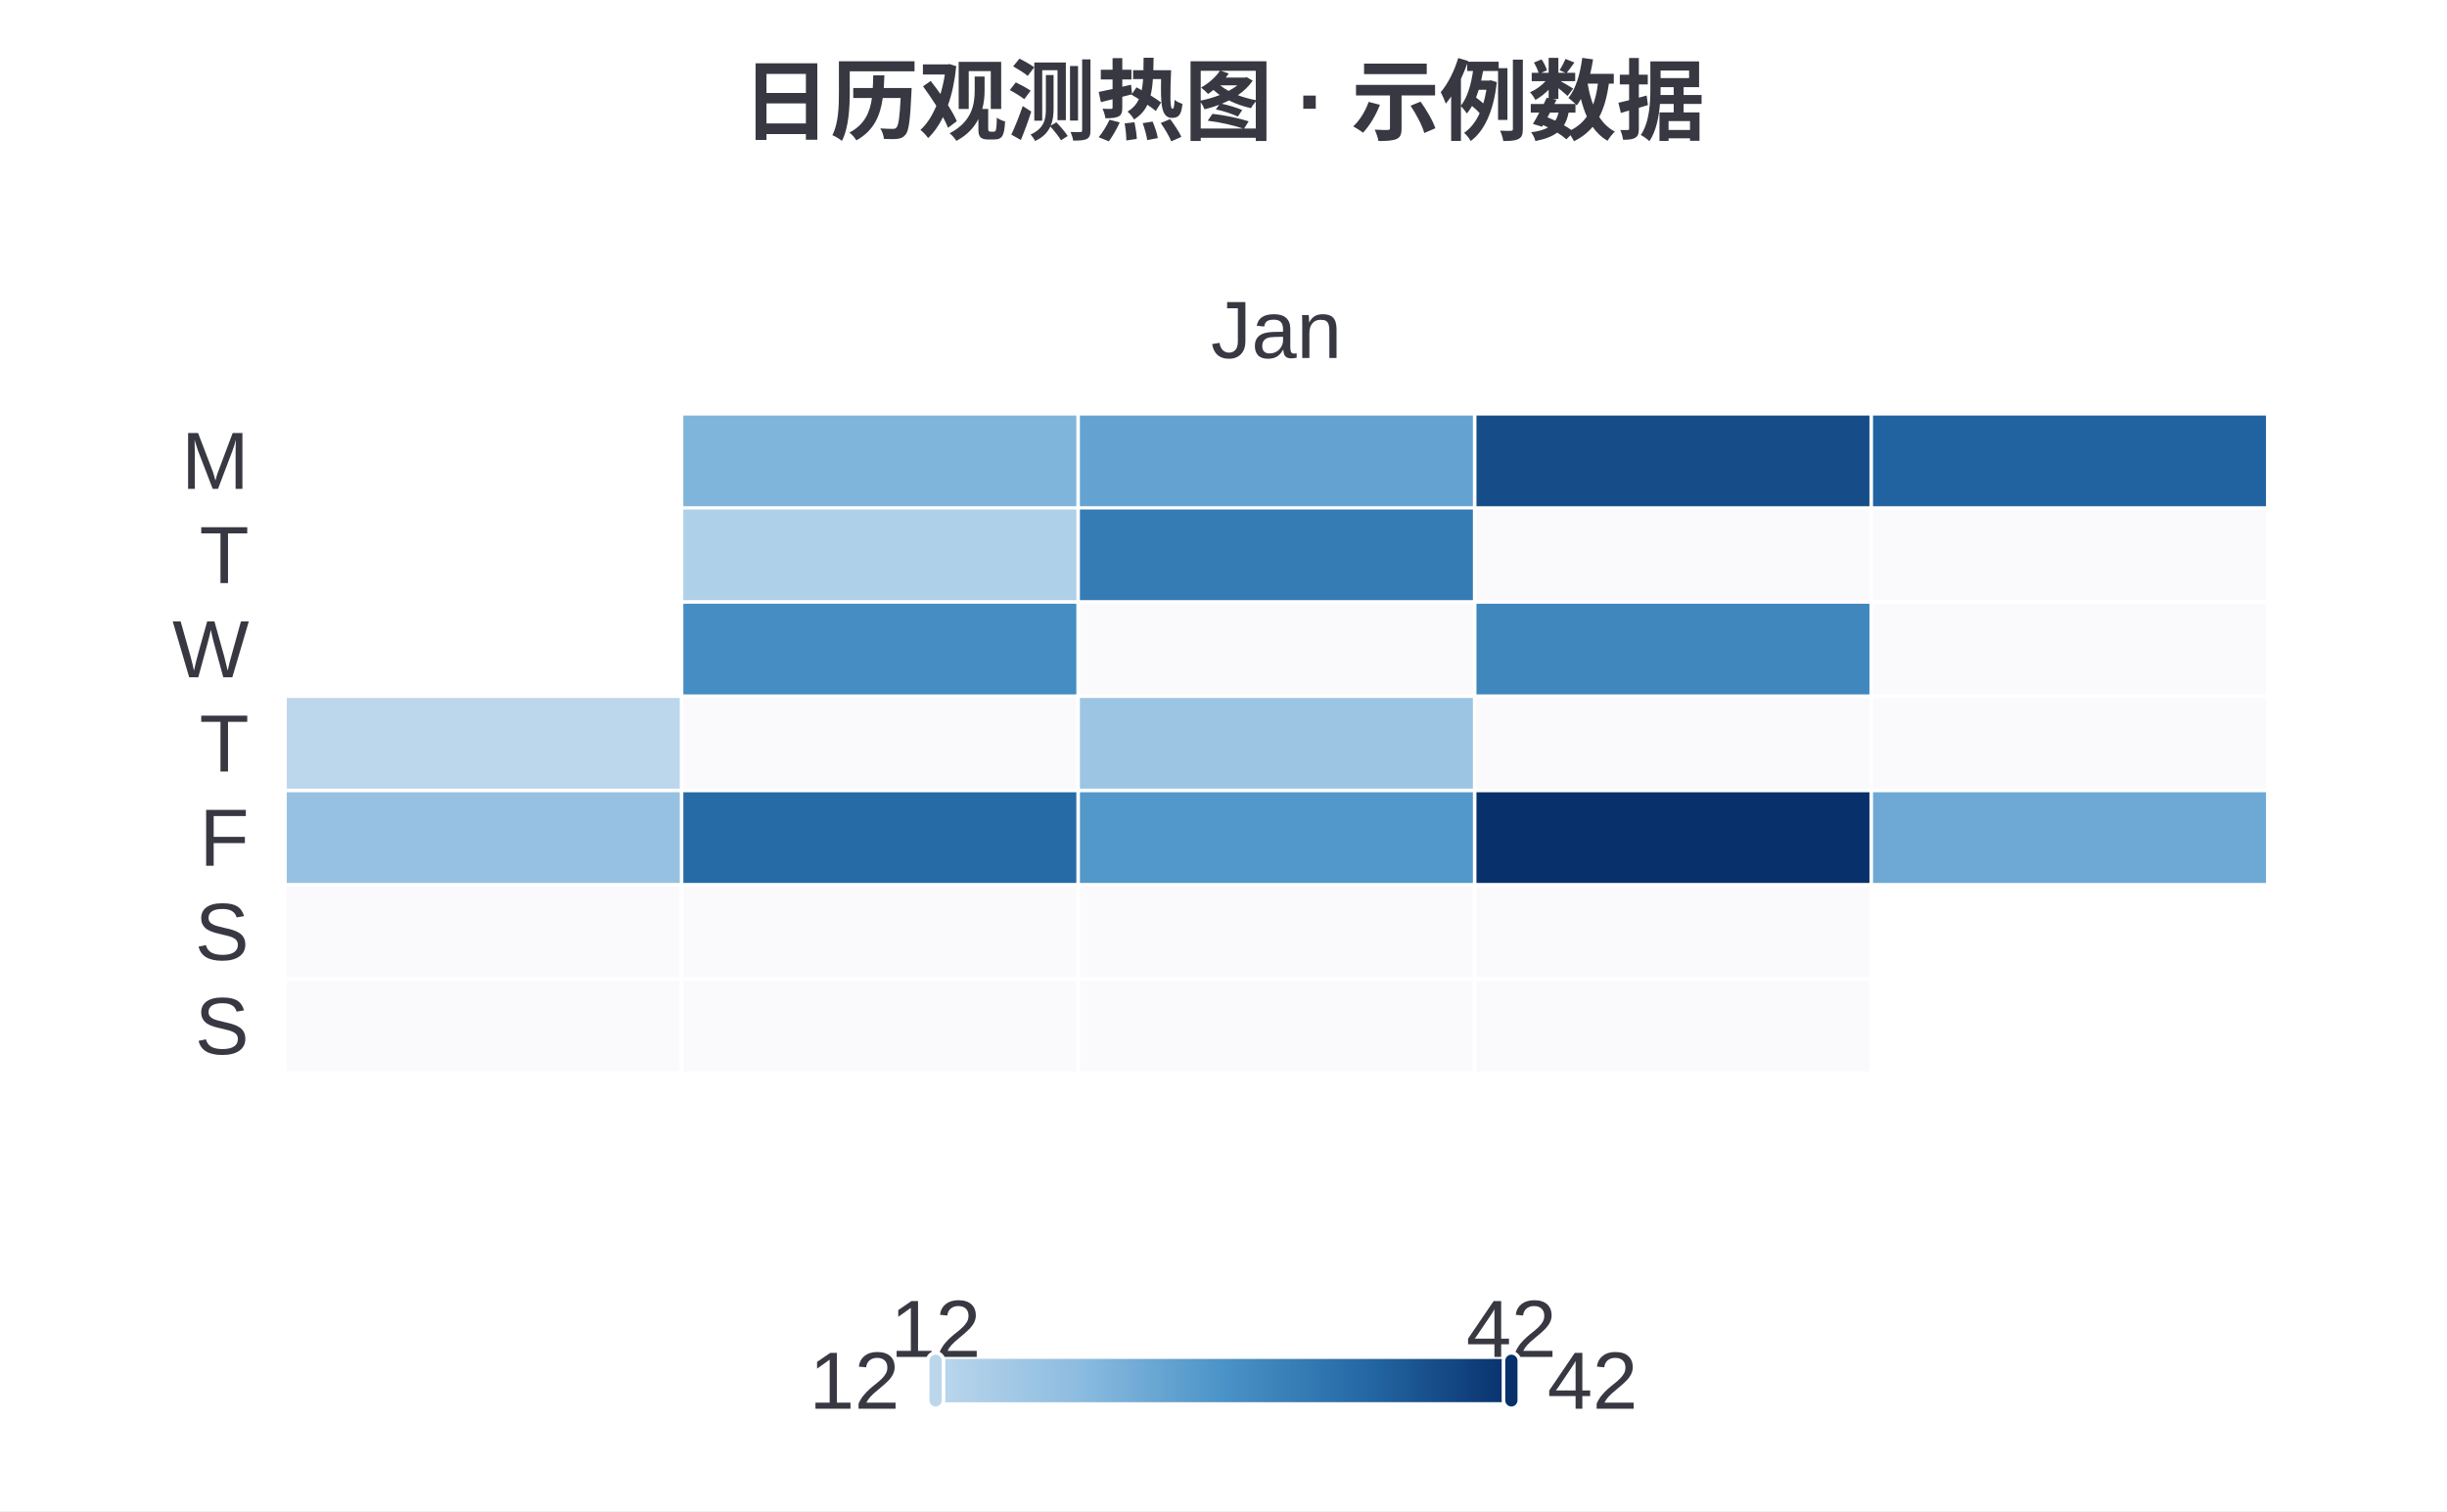
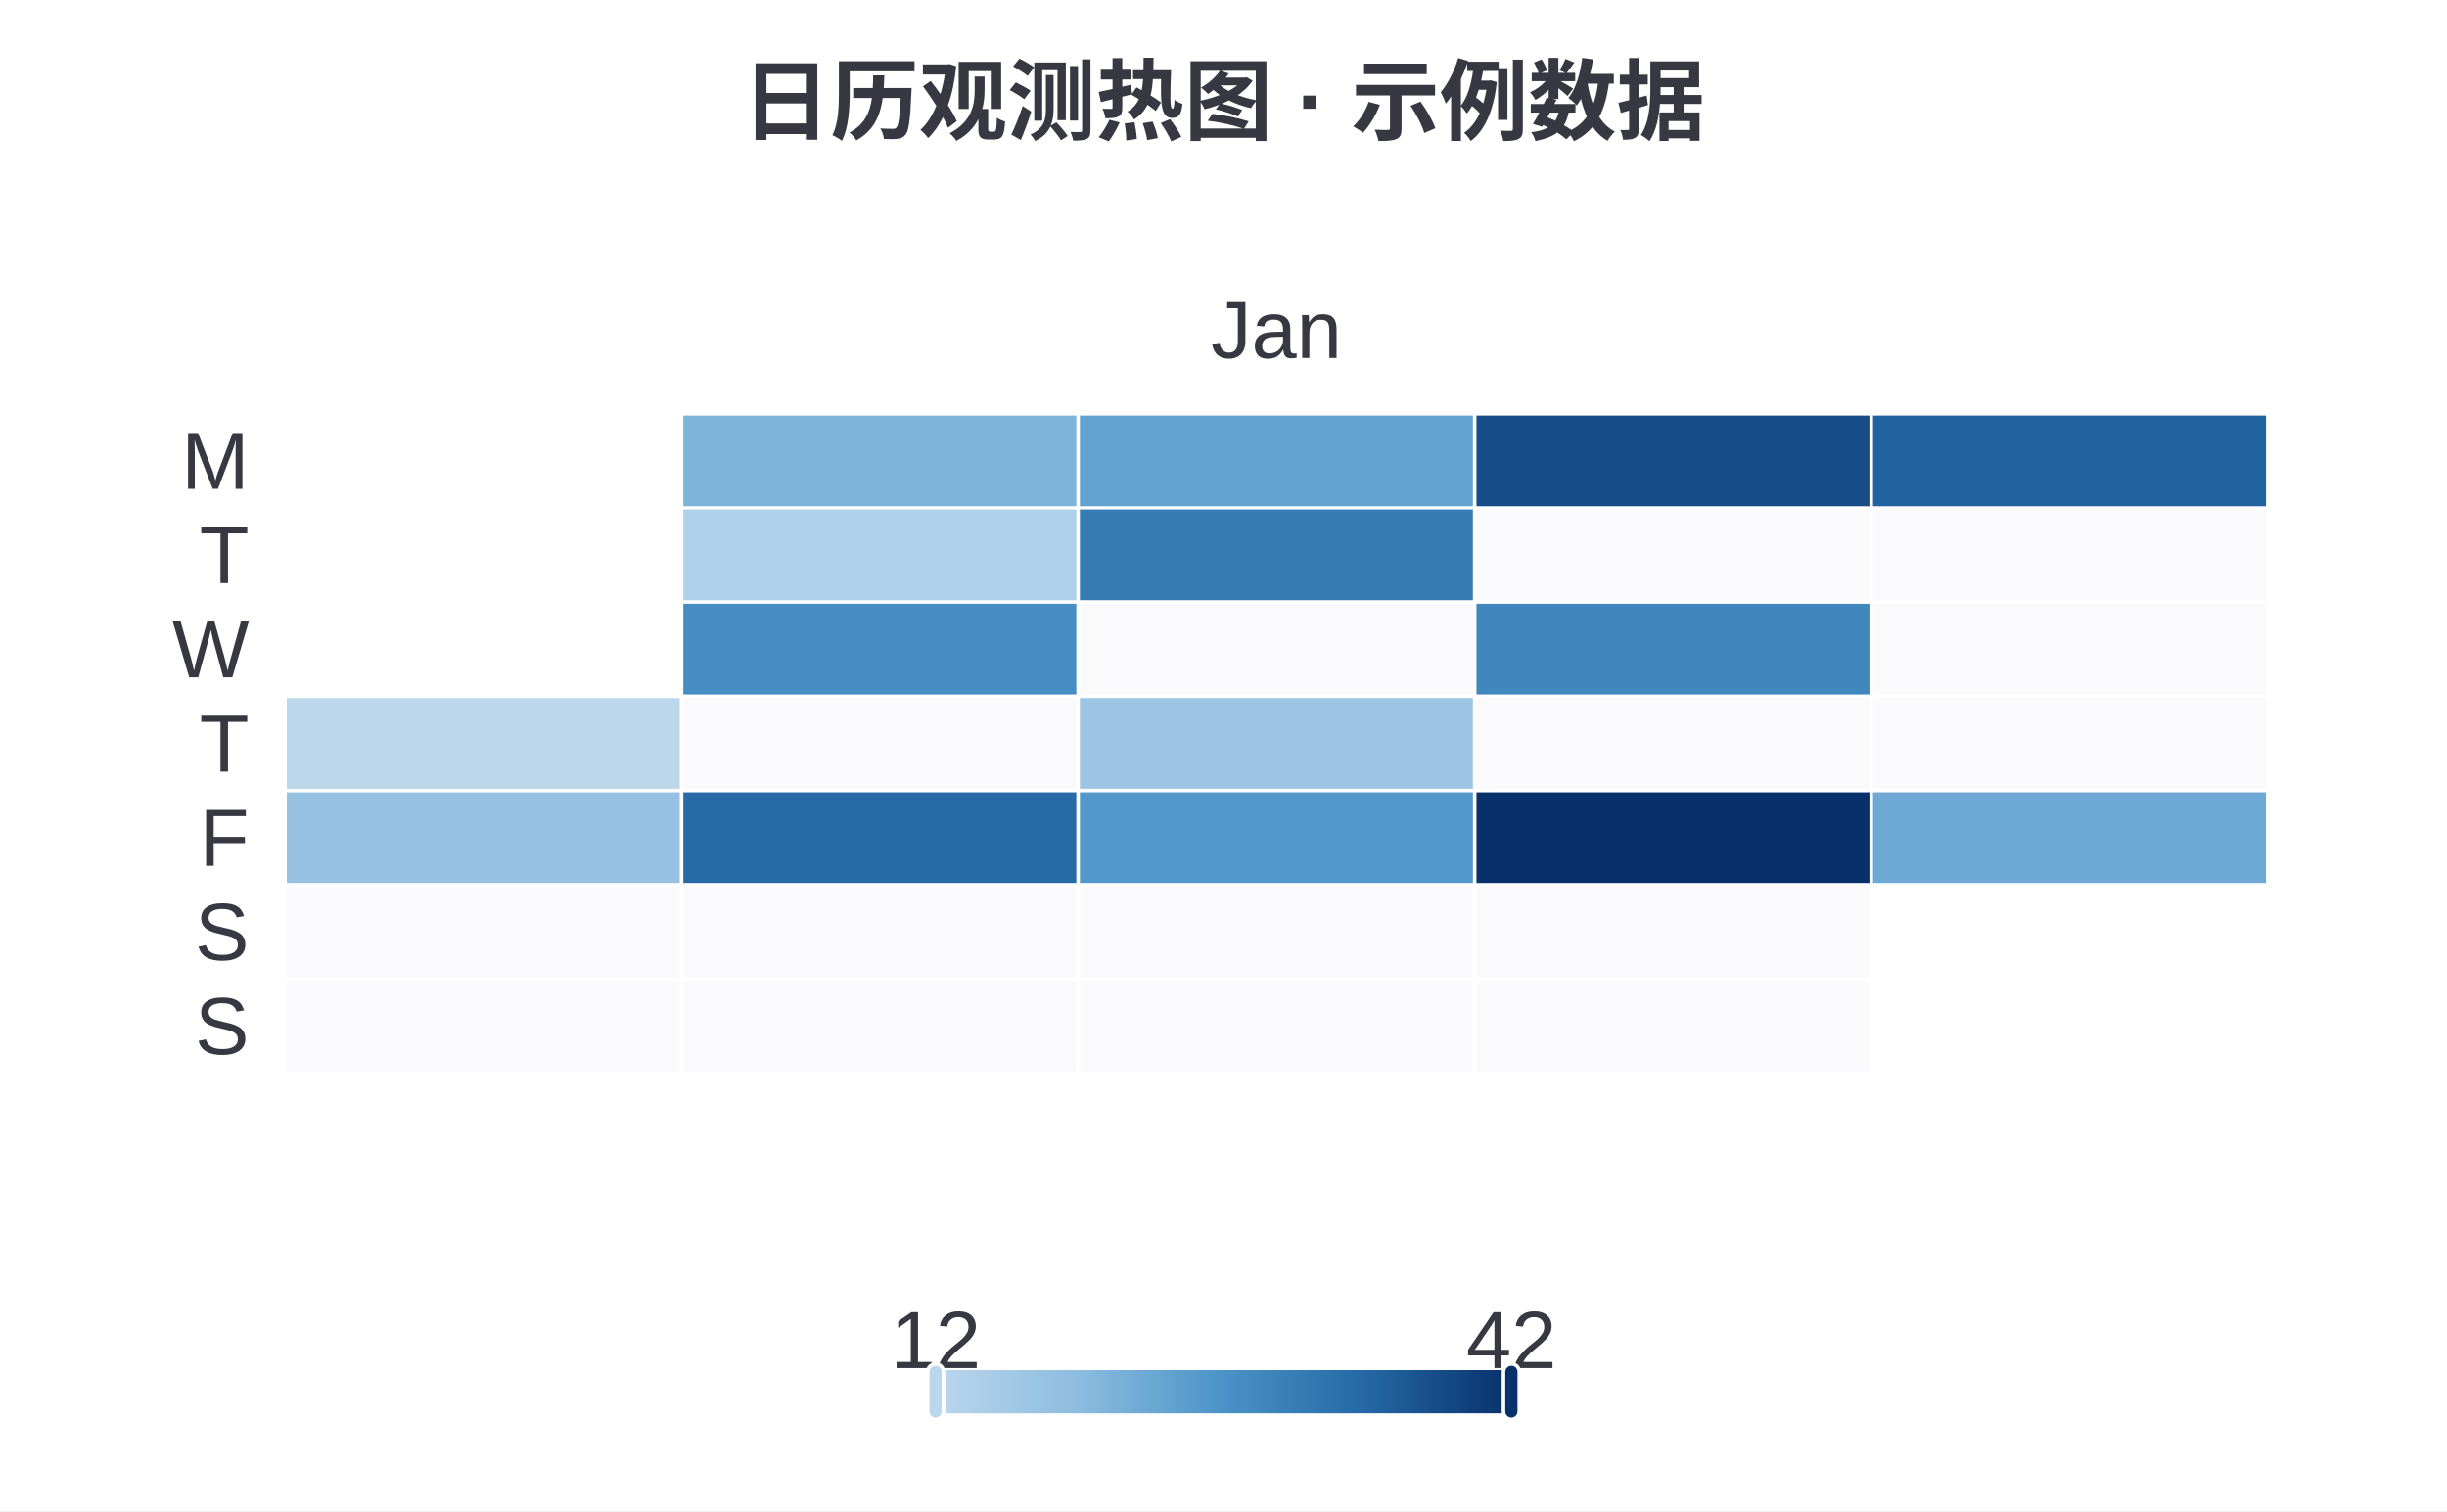
<svg xmlns="http://www.w3.org/2000/svg" width="680" height="420" version="1.1" baseProfile="full" viewBox="0 0 680 420">
  <rect width="680" height="420" x="0" y="0" fill="#fff" />
-   <path d="M79.2 193.5l110.2 0l0 26.2l-110.2 0Z" fill="#fafafd" stroke="#fff" class="zr7-cls-54" />
-   <path d="M79.2 219.7l110.2 0l0 26.2l-110.2 0Z" fill="#fafafd" stroke="#fff" class="zr7-cls-54" />
-   <path d="M79.2 245.9l110.2 0l0 26.2l-110.2 0Z" fill="#fafafd" stroke="#fff" class="zr7-cls-54" />
-   <path d="M79.2 272.1l110.2 0l0 26.2l-110.2 0Z" fill="#fafafd" stroke="#fff" class="zr7-cls-54" />
-   <path d="M189.4 115l110.2 0l0 26.2l-110.2 0Z" fill="#fafafd" stroke="#fff" class="zr7-cls-54" />
-   <path d="M189.4 141.1l110.2 0l0 26.2l-110.2 0Z" fill="#fafafd" stroke="#fff" class="zr7-cls-54" />
-   <path d="M189.4 167.3l110.2 0l0 26.2l-110.2 0Z" fill="#fafafd" stroke="#fff" class="zr7-cls-54" />
-   <path d="M189.4 193.5l110.2 0l0 26.2l-110.2 0Z" fill="#fafafd" stroke="#fff" class="zr7-cls-54" />
-   <path d="M189.4 219.7l110.2 0l0 26.2l-110.2 0Z" fill="#fafafd" stroke="#fff" class="zr7-cls-54" />
-   <path d="M189.4 245.9l110.2 0l0 26.2l-110.2 0Z" fill="#fafafd" stroke="#fff" class="zr7-cls-54" />
-   <path d="M189.4 272.1l110.2 0l0 26.2l-110.2 0Z" fill="#fafafd" stroke="#fff" class="zr7-cls-54" />
-   <path d="M299.6 115l110.2 0l0 26.2l-110.2 0Z" fill="#fafafd" stroke="#fff" class="zr7-cls-54" />
-   <path d="M299.6 141.1l110.2 0l0 26.2l-110.2 0Z" fill="#fafafd" stroke="#fff" class="zr7-cls-54" />
-   <path d="M299.6 167.3l110.2 0l0 26.2l-110.2 0Z" fill="#fafafd" stroke="#fff" class="zr7-cls-54" />
-   <path d="M299.6 193.5l110.2 0l0 26.2l-110.2 0Z" fill="#fafafd" stroke="#fff" class="zr7-cls-54" />
-   <path d="M299.6 219.7l110.2 0l0 26.2l-110.2 0Z" fill="#fafafd" stroke="#fff" class="zr7-cls-54" />
-   <path d="M299.6 245.9l110.2 0l0 26.2l-110.2 0Z" fill="#fafafd" stroke="#fff" class="zr7-cls-54" />
-   <path d="M299.6 272.1l110.2 0l0 26.2l-110.2 0Z" fill="#fafafd" stroke="#fff" class="zr7-cls-54" />
-   <path d="M409.8 115l110.2 0l0 26.2l-110.2 0Z" fill="#fafafd" stroke="#fff" class="zr7-cls-54" />
-   <path d="M409.8 141.1l110.2 0l0 26.2l-110.2 0Z" fill="#fafafd" stroke="#fff" class="zr7-cls-54" />
-   <path d="M409.8 167.3l110.2 0l0 26.2l-110.2 0Z" fill="#fafafd" stroke="#fff" class="zr7-cls-54" />
-   <path d="M409.8 193.5l110.2 0l0 26.2l-110.2 0Z" fill="#fafafd" stroke="#fff" class="zr7-cls-54" />
-   <path d="M409.8 219.7l110.2 0l0 26.2l-110.2 0Z" fill="#fafafd" stroke="#fff" class="zr7-cls-54" />
-   <path d="M409.8 245.9l110.2 0l0 26.2l-110.2 0Z" fill="#fafafd" stroke="#fff" class="zr7-cls-54" />
-   <path d="M409.8 272.1l110.2 0l0 26.2l-110.2 0Z" fill="#fafafd" stroke="#fff" class="zr7-cls-54" />
-   <path d="M520 115l110.2 0l0 26.2l-110.2 0Z" fill="#fafafd" stroke="#fff" class="zr7-cls-54" />
-   <path d="M520 141.1l110.2 0l0 26.2l-110.2 0Z" fill="#fafafd" stroke="#fff" class="zr7-cls-54" />
-   <path d="M520 167.3l110.2 0l0 26.2l-110.2 0Z" fill="#fafafd" stroke="#fff" class="zr7-cls-54" />
-   <path d="M520 193.5l110.2 0l0 26.2l-110.2 0Z" fill="#fafafd" stroke="#fff" class="zr7-cls-54" />
-   <path d="M520 219.7l110.2 0l0 26.2l-110.2 0Z" fill="#fafafd" stroke="#fff" class="zr7-cls-54" />
-   <path d="M79.7 194l109.2 0l0 25.2l-109.2 0Z" fill="rgb(188,215,236)" ecmeta_series_index="0" ecmeta_data_index="0" ecmeta_ssr_type="chart" class="zr7-cls-55" />
-   <path d="M79.7 220.2l109.2 0l0 25.2l-109.2 0Z" fill="rgb(150,193,226)" ecmeta_series_index="0" ecmeta_data_index="1" ecmeta_ssr_type="chart" class="zr7-cls-56" />
-   <path d="M189.9 115.5l109.2 0l0 25.2l-109.2 0Z" fill="rgb(127,180,219)" ecmeta_series_index="0" ecmeta_data_index="2" ecmeta_ssr_type="chart" class="zr7-cls-57" />
-   <path d="M189.9 141.6l109.2 0l0 25.2l-109.2 0Z" fill="rgb(175,208,233)" ecmeta_series_index="0" ecmeta_data_index="3" ecmeta_ssr_type="chart" class="zr7-cls-58" />
-   <path d="M189.9 167.8l109.2 0l0 25.2l-109.2 0Z" fill="rgb(69,141,194)" ecmeta_series_index="0" ecmeta_data_index="4" ecmeta_ssr_type="chart" class="zr7-cls-59" />
-   <path d="M189.9 220.2l109.2 0l0 25.2l-109.2 0Z" fill="rgb(38,106,166)" ecmeta_series_index="0" ecmeta_data_index="5" ecmeta_ssr_type="chart" class="zr7-cls-60" />
-   <path d="M300.1 115.5l109.2 0l0 25.2l-109.2 0Z" fill="rgb(100,163,209)" ecmeta_series_index="0" ecmeta_data_index="6" ecmeta_ssr_type="chart" class="zr7-cls-61" />
-   <path d="M300.1 141.6l109.2 0l0 25.2l-109.2 0Z" fill="rgb(53,124,180)" ecmeta_series_index="0" ecmeta_data_index="7" ecmeta_ssr_type="chart" class="zr7-cls-62" />
-   <path d="M300.1 194l109.2 0l0 25.2l-109.2 0Z" fill="rgb(156,197,228)" ecmeta_series_index="0" ecmeta_data_index="8" ecmeta_ssr_type="chart" class="zr7-cls-63" />
-   <path d="M300.1 220.2l109.2 0l0 25.2l-109.2 0Z" fill="rgb(83,152,202)" ecmeta_series_index="0" ecmeta_data_index="9" ecmeta_ssr_type="chart" class="zr7-cls-64" />
-   <path d="M410.3 115.5l109.2 0l0 25.2l-109.2 0Z" fill="rgb(22,77,137)" ecmeta_series_index="0" ecmeta_data_index="10" ecmeta_ssr_type="chart" class="zr7-cls-65" />
-   <path d="M410.3 167.8l109.2 0l0 25.2l-109.2 0Z" fill="rgb(64,135,190)" ecmeta_series_index="0" ecmeta_data_index="11" ecmeta_ssr_type="chart" class="zr7-cls-66" />
-   <path d="M410.3 220.2l109.2 0l0 25.2l-109.2 0Z" fill="rgb(8,48,107)" ecmeta_series_index="0" ecmeta_data_index="12" ecmeta_ssr_type="chart" class="zr7-cls-67" />
-   <path d="M520.5 115.5l109.2 0l0 25.2l-109.2 0Z" fill="rgb(33,99,160)" ecmeta_series_index="0" ecmeta_data_index="13" ecmeta_ssr_type="chart" class="zr7-cls-68" />
-   <path d="M520.5 220.2l109.2 0l0 25.2l-109.2 0Z" fill="rgb(109,169,212)" ecmeta_series_index="0" ecmeta_data_index="14" ecmeta_ssr_type="chart" class="zr7-cls-69" />
+   <path d="M79.2 193.5l110.2 0l0 26.2l-110.2 0Z" fill="#fafafd" stroke="#fff" class="zr2-cls-25" />
+   <path d="M79.2 219.7l110.2 0l0 26.2l-110.2 0Z" fill="#fafafd" stroke="#fff" class="zr2-cls-25" />
+   <path d="M79.2 245.9l110.2 0l0 26.2l-110.2 0Z" fill="#fafafd" stroke="#fff" class="zr2-cls-25" />
+   <path d="M79.2 272.1l110.2 0l0 26.2l-110.2 0Z" fill="#fafafd" stroke="#fff" class="zr2-cls-25" />
+   <path d="M189.4 115l110.2 0l0 26.2l-110.2 0Z" fill="#fafafd" stroke="#fff" class="zr2-cls-25" />
+   <path d="M189.4 141.1l110.2 0l0 26.2l-110.2 0Z" fill="#fafafd" stroke="#fff" class="zr2-cls-25" />
+   <path d="M189.4 167.3l110.2 0l0 26.2l-110.2 0Z" fill="#fafafd" stroke="#fff" class="zr2-cls-25" />
+   <path d="M189.4 193.5l110.2 0l0 26.2l-110.2 0Z" fill="#fafafd" stroke="#fff" class="zr2-cls-25" />
+   <path d="M189.4 219.7l110.2 0l0 26.2l-110.2 0Z" fill="#fafafd" stroke="#fff" class="zr2-cls-25" />
+   <path d="M189.4 245.9l110.2 0l0 26.2l-110.2 0Z" fill="#fafafd" stroke="#fff" class="zr2-cls-25" />
+   <path d="M189.4 272.1l110.2 0l0 26.2l-110.2 0Z" fill="#fafafd" stroke="#fff" class="zr2-cls-25" />
+   <path d="M299.6 115l110.2 0l0 26.2l-110.2 0Z" fill="#fafafd" stroke="#fff" class="zr2-cls-25" />
+   <path d="M299.6 141.1l110.2 0l0 26.2l-110.2 0Z" fill="#fafafd" stroke="#fff" class="zr2-cls-25" />
+   <path d="M299.6 167.3l110.2 0l0 26.2l-110.2 0Z" fill="#fafafd" stroke="#fff" class="zr2-cls-25" />
+   <path d="M299.6 193.5l110.2 0l0 26.2l-110.2 0Z" fill="#fafafd" stroke="#fff" class="zr2-cls-25" />
+   <path d="M299.6 219.7l110.2 0l0 26.2l-110.2 0Z" fill="#fafafd" stroke="#fff" class="zr2-cls-25" />
+   <path d="M299.6 245.9l110.2 0l0 26.2l-110.2 0Z" fill="#fafafd" stroke="#fff" class="zr2-cls-25" />
+   <path d="M299.6 272.1l110.2 0l0 26.2l-110.2 0Z" fill="#fafafd" stroke="#fff" class="zr2-cls-25" />
+   <path d="M409.8 115l110.2 0l0 26.2l-110.2 0Z" fill="#fafafd" stroke="#fff" class="zr2-cls-25" />
+   <path d="M409.8 141.1l110.2 0l0 26.2l-110.2 0Z" fill="#fafafd" stroke="#fff" class="zr2-cls-25" />
+   <path d="M409.8 167.3l110.2 0l0 26.2l-110.2 0Z" fill="#fafafd" stroke="#fff" class="zr2-cls-25" />
+   <path d="M409.8 193.5l110.2 0l0 26.2l-110.2 0Z" fill="#fafafd" stroke="#fff" class="zr2-cls-25" />
+   <path d="M409.8 219.7l110.2 0l0 26.2l-110.2 0Z" fill="#fafafd" stroke="#fff" class="zr2-cls-25" />
+   <path d="M409.8 245.9l110.2 0l0 26.2l-110.2 0Z" fill="#fafafd" stroke="#fff" class="zr2-cls-25" />
+   <path d="M409.8 272.1l110.2 0l0 26.2l-110.2 0Z" fill="#fafafd" stroke="#fff" class="zr2-cls-25" />
+   <path d="M520 115l110.2 0l0 26.2l-110.2 0Z" fill="#fafafd" stroke="#fff" class="zr2-cls-25" />
+   <path d="M520 141.1l110.2 0l0 26.2l-110.2 0Z" fill="#fafafd" stroke="#fff" class="zr2-cls-25" />
+   <path d="M520 167.3l110.2 0l0 26.2l-110.2 0Z" fill="#fafafd" stroke="#fff" class="zr2-cls-25" />
+   <path d="M520 193.5l110.2 0l0 26.2l-110.2 0Z" fill="#fafafd" stroke="#fff" class="zr2-cls-25" />
+   <path d="M520 219.7l110.2 0l0 26.2l-110.2 0Z" fill="#fafafd" stroke="#fff" class="zr2-cls-25" />
+   <path d="M79.7 194l109.2 0l0 25.2l-109.2 0Z" fill="rgb(188,215,236)" ecmeta_series_index="0" ecmeta_data_index="0" ecmeta_ssr_type="chart" class="zr2-cls-26" />
+   <path d="M79.7 220.2l109.2 0l0 25.2l-109.2 0Z" fill="rgb(150,193,226)" ecmeta_series_index="0" ecmeta_data_index="1" ecmeta_ssr_type="chart" class="zr2-cls-27" />
+   <path d="M189.9 115.5l109.2 0l0 25.2l-109.2 0Z" fill="rgb(127,180,219)" ecmeta_series_index="0" ecmeta_data_index="2" ecmeta_ssr_type="chart" class="zr2-cls-28" />
+   <path d="M189.9 141.6l109.2 0l0 25.2l-109.2 0Z" fill="rgb(175,208,233)" ecmeta_series_index="0" ecmeta_data_index="3" ecmeta_ssr_type="chart" class="zr2-cls-29" />
+   <path d="M189.9 167.8l109.2 0l0 25.2l-109.2 0Z" fill="rgb(69,141,194)" ecmeta_series_index="0" ecmeta_data_index="4" ecmeta_ssr_type="chart" class="zr2-cls-30" />
+   <path d="M189.9 220.2l109.2 0l0 25.2l-109.2 0Z" fill="rgb(38,106,166)" ecmeta_series_index="0" ecmeta_data_index="5" ecmeta_ssr_type="chart" class="zr2-cls-31" />
+   <path d="M300.1 115.5l109.2 0l0 25.2l-109.2 0Z" fill="rgb(100,163,209)" ecmeta_series_index="0" ecmeta_data_index="6" ecmeta_ssr_type="chart" class="zr2-cls-32" />
+   <path d="M300.1 141.6l109.2 0l0 25.2l-109.2 0Z" fill="rgb(53,124,180)" ecmeta_series_index="0" ecmeta_data_index="7" ecmeta_ssr_type="chart" class="zr2-cls-33" />
+   <path d="M300.1 194l109.2 0l0 25.2l-109.2 0Z" fill="rgb(156,197,228)" ecmeta_series_index="0" ecmeta_data_index="8" ecmeta_ssr_type="chart" class="zr2-cls-34" />
+   <path d="M300.1 220.2l109.2 0l0 25.2l-109.2 0Z" fill="rgb(83,152,202)" ecmeta_series_index="0" ecmeta_data_index="9" ecmeta_ssr_type="chart" class="zr2-cls-35" />
+   <path d="M410.3 115.5l109.2 0l0 25.2l-109.2 0Z" fill="rgb(22,77,137)" ecmeta_series_index="0" ecmeta_data_index="10" ecmeta_ssr_type="chart" class="zr2-cls-36" />
+   <path d="M410.3 167.8l109.2 0l0 25.2l-109.2 0Z" fill="rgb(64,135,190)" ecmeta_series_index="0" ecmeta_data_index="11" ecmeta_ssr_type="chart" class="zr2-cls-37" />
+   <path d="M410.3 220.2l109.2 0l0 25.2l-109.2 0Z" fill="rgb(8,48,107)" ecmeta_series_index="0" ecmeta_data_index="12" ecmeta_ssr_type="chart" class="zr2-cls-38" />
+   <path d="M520.5 115.5l109.2 0l0 25.2l-109.2 0Z" fill="rgb(33,99,160)" ecmeta_series_index="0" ecmeta_data_index="13" ecmeta_ssr_type="chart" class="zr2-cls-39" />
+   <path d="M520.5 220.2l109.2 0l0 25.2l-109.2 0Z" fill="rgb(109,169,212)" ecmeta_series_index="0" ecmeta_data_index="14" ecmeta_ssr_type="chart" class="zr2-cls-40" />
  <text dominant-baseline="central" text-anchor="middle" style="font-size:22.578px;font-family:Arial;" x="354.676" y="91.666" fill="#383842">Jan</text>
  <text dominant-baseline="central" text-anchor="end" style="font-size:22.578px;font-family:Arial;" x="69.218" y="128.048" fill="#383842">M</text>
  <text dominant-baseline="central" text-anchor="end" style="font-size:22.578px;font-family:Arial;" x="69.218" y="154.236" fill="#383842">T</text>
  <text dominant-baseline="central" text-anchor="end" style="font-size:22.578px;font-family:Arial;" x="69.218" y="180.423" fill="#383842">W</text>
  <text dominant-baseline="central" text-anchor="end" style="font-size:22.578px;font-family:Arial;" x="69.218" y="206.611" fill="#383842">T</text>
  <text dominant-baseline="central" text-anchor="end" style="font-size:22.578px;font-family:Arial;" x="69.218" y="232.798" fill="#383842">F</text>
  <text dominant-baseline="central" text-anchor="end" style="font-size:22.578px;font-family:Arial;" x="69.218" y="258.986" fill="#383842">S</text>
  <text dominant-baseline="central" text-anchor="end" style="font-size:22.578px;font-family:Arial;" x="69.218" y="285.173" fill="#383842">S</text>
-   <path d="M-50.3 -46.7l260.6 0l0 67l-260.6 0Z" transform="translate(260 389.7111)" fill="rgb(0,0,0)" fill-opacity="0" stroke="#cfd2d7" stroke-width="0" class="zr7-cls-70" />
-   <text dominant-baseline="central" text-anchor="middle" style="font-size:22.578px;font-family:Arial;" x="1.2491397351303002e-15" y="-20.4" transform="translate(260 389.7111)" fill="#383842">12</text>
-   <text dominant-baseline="central" text-anchor="middle" style="font-size:22.578px;font-family:Arial;" x="160" y="-20.4" transform="translate(260 389.7111)" fill="#383842">42</text>
-   <g clip-path="url(#zr7-c0)">
-     <polygon points="0 0 12 0 12 160 0 160" transform="matrix(0,-1,1,0,260,389.7111)" fill="url(#zr7-g0)" class="zr7-cls-72" />
-     <polygon points="0 0 12 0 12 160 0 160" transform="matrix(0,-1,1,0,260,389.7111)" fill="url(#zr7-g1)" class="zr7-cls-73" />
+   <path d="M-27.6 -46.7l215.3 0l0 63.9l-215.3 0Z" transform="translate(260 392.8)" fill="rgb(0,0,0)" fill-opacity="0" stroke="#cfd2d7" stroke-width="0" class="zr2-cls-41" />
+   <text dominant-baseline="central" text-anchor="middle" style="font-size:22.578px;font-family:Arial;" x="1.2491397351303002e-15" y="-20.4" transform="translate(260 392.8)" fill="#383842">12</text>
+   <text dominant-baseline="central" text-anchor="middle" style="font-size:22.578px;font-family:Arial;" x="160" y="-20.4" transform="translate(260 392.8)" fill="#383842">42</text>
+   <g clip-path="url(#zr2-c0)">
+     <polygon points="0 0 12 0 12 160 0 160" transform="matrix(0,-1,1,0,260,392.8)" fill="url(#zr2-g0)" class="zr2-cls-43" />
+     <polygon points="0 0 12 0 12 160 0 160" transform="matrix(0,-1,1,0,260,392.8)" fill="url(#zr2-g1)" class="zr2-cls-44" />
  </g>
-   <path d="M7.2 0A1.7 1.7 0 0 1 5.5 1.7L-5.5 1.7A1.7 1.7 0 0 1 -7.2 0L-7.2 0A1.7 1.7 0 0 1 -5.5 -1.7L5.5 -1.7A1.7 1.7 0 0 1 7.2 0Z" transform="matrix(0,-1,1,0,260,383.7111)" fill="rgb(188,215,236)" stroke="#fff" stroke-width="2" paint-order="stroke" class="zr7-cls-55" />
-   <path d="M7.2 0A1.7 1.7 0 0 1 5.5 1.7L-5.5 1.7A1.7 1.7 0 0 1 -7.2 0L-7.2 0A1.7 1.7 0 0 1 -5.5 -1.7L5.5 -1.7A1.7 1.7 0 0 1 7.2 0Z" transform="matrix(0,-1,1,0,420,383.7111)" fill="rgb(8,48,107)" stroke="#fff" stroke-width="2" paint-order="stroke" class="zr7-cls-67" />
-   <text dominant-baseline="central" text-anchor="end" style="font-size:22.578px;font-family:Arial;" x="-10" y="-6" transform="translate(260 389.7111)" fill="#383842">12</text>
-   <text dominant-baseline="central" text-anchor="start" style="font-size:22.578px;font-family:Arial;" x="170" y="-6" transform="translate(260 389.7111)" fill="#383842">42</text>
-   <path d="M-142.1 0l284.1 0l0 28.5l-284.1 0Z" transform="translate(340 12)" fill="rgb(0,0,0)" fill-opacity="0" stroke="#3c3c41" stroke-width="0" class="zr7-cls-70" />
-   <path d="M-142.1 0l284.1 0l0 28.5l-284.1 0Z" transform="translate(340 12)" fill="none" pointer-events="visible" class="zr7-cls-70" />
+   <path d="M7.2 0A1.7 1.7 0 0 1 5.5 1.7L-5.5 1.7A1.7 1.7 0 0 1 -7.2 0L-7.2 0A1.7 1.7 0 0 1 -5.5 -1.7L5.5 -1.7A1.7 1.7 0 0 1 7.2 0Z" transform="matrix(0,-1,1,0,260,386.8)" fill="rgb(188,215,236)" stroke="#fff" stroke-width="2" paint-order="stroke" class="zr2-cls-26" />
+   <path d="M7.2 0A1.7 1.7 0 0 1 5.5 1.7L-5.5 1.7A1.7 1.7 0 0 1 -7.2 0L-7.2 0A1.7 1.7 0 0 1 -5.5 -1.7L5.5 -1.7A1.7 1.7 0 0 1 7.2 0Z" transform="matrix(0,-1,1,0,420,386.8)" fill="rgb(8,48,107)" stroke="#fff" stroke-width="2" paint-order="stroke" class="zr2-cls-38" />
+   <path d="M-142.1 0l284.1 0l0 28.5l-284.1 0Z" transform="translate(340 12)" fill="rgb(0,0,0)" fill-opacity="0" stroke="#3c3c41" stroke-width="0" class="zr2-cls-41" />
+   <path d="M-142.1 0l284.1 0l0 28.5l-284.1 0Z" transform="translate(340 12)" fill="none" pointer-events="visible" class="zr2-cls-41" />
  <text dominant-baseline="central" text-anchor="middle" style="font-size:24.578px;font-family:Arial;font-weight:bold;" xml:space="preserve" y="14.255" transform="translate(340 12)" fill="#383842">日历观测热图 · 示例数据</text>
  <defs>
-     <clipPath id="zr7-c0">
-       <path d="M3 0L9 0A3 3 0 0 1 12 3L12 157A3 3 0 0 1 9 160L3 160A3 3 0 0 1 0 157L0 3A3 3 0 0 1 3 0" transform="matrix(0,-1,1,0,260,389.7111)" fill="#000" class="zr7-cls-71" />
+     <clipPath id="zr2-c0">
+       <path d="M3 0L9 0A3 3 0 0 1 12 3L12 157A3 3 0 0 1 9 160L3 160A3 3 0 0 1 0 157L0 3A3 3 0 0 1 3 0" transform="matrix(0,-1,1,0,260,392.8)" fill="#000" class="zr2-cls-42" />
    </clipPath>
-     <linearGradient gradientUnits="objectBoundingBox" x1="0" y1="0" x2="0" y2="1" id="zr7-g0">
+     <linearGradient gradientUnits="objectBoundingBox" x1="0" y1="0" x2="0" y2="1" id="zr2-g0">
      <stop offset="0%" stop-color="rgb(207,210,215)" />
      <stop offset="1%" stop-color="rgb(207,210,215)" />
      <stop offset="2%" stop-color="rgb(207,210,215)" />
      <stop offset="3%" stop-color="rgb(207,210,215)" />
      <stop offset="4%" stop-color="rgb(207,210,215)" />
      <stop offset="5%" stop-color="rgb(207,210,215)" />
      <stop offset="6%" stop-color="rgb(207,210,215)" />
      <stop offset="7%" stop-color="rgb(207,210,215)" />
      <stop offset="8%" stop-color="rgb(207,210,215)" />
      <stop offset="9%" stop-color="rgb(207,210,215)" />
      <stop offset="10%" stop-color="rgb(207,210,215)" />
      <stop offset="11%" stop-color="rgb(207,210,215)" />
      <stop offset="12%" stop-color="rgb(207,210,215)" />
      <stop offset="13%" stop-color="rgb(207,210,215)" />
      <stop offset="14%" stop-color="rgb(207,210,215)" />
      <stop offset="15%" stop-color="rgb(207,210,215)" />
      <stop offset="16%" stop-color="rgb(207,210,215)" />
      <stop offset="17%" stop-color="rgb(207,210,215)" />
      <stop offset="18%" stop-color="rgb(207,210,215)" />
      <stop offset="19%" stop-color="rgb(207,210,215)" />
      <stop offset="20%" stop-color="rgb(207,210,215)" />
      <stop offset="21%" stop-color="rgb(207,210,215)" />
      <stop offset="22%" stop-color="rgb(207,210,215)" />
      <stop offset="23%" stop-color="rgb(207,210,215)" />
      <stop offset="24%" stop-color="rgb(207,210,215)" />
      <stop offset="25%" stop-color="rgb(207,210,215)" />
      <stop offset="26%" stop-color="rgb(207,210,215)" />
      <stop offset="27%" stop-color="rgb(207,210,215)" />
      <stop offset="28%" stop-color="rgb(207,210,215)" />
      <stop offset="29%" stop-color="rgb(207,210,215)" />
      <stop offset="30%" stop-color="rgb(207,210,215)" />
      <stop offset="31%" stop-color="rgb(207,210,215)" />
      <stop offset="32%" stop-color="rgb(207,210,215)" />
      <stop offset="33%" stop-color="rgb(207,210,215)" />
      <stop offset="34%" stop-color="rgb(207,210,215)" />
      <stop offset="35%" stop-color="rgb(207,210,215)" />
      <stop offset="36%" stop-color="rgb(207,210,215)" />
      <stop offset="37%" stop-color="rgb(207,210,215)" />
      <stop offset="38%" stop-color="rgb(207,210,215)" />
      <stop offset="39%" stop-color="rgb(207,210,215)" />
      <stop offset="40%" stop-color="rgb(207,210,215)" />
      <stop offset="41%" stop-color="rgb(207,210,215)" />
      <stop offset="42%" stop-color="rgb(207,210,215)" />
      <stop offset="43%" stop-color="rgb(207,210,215)" />
      <stop offset="44%" stop-color="rgb(207,210,215)" />
      <stop offset="45%" stop-color="rgb(207,210,215)" />
      <stop offset="46%" stop-color="rgb(207,210,215)" />
      <stop offset="47%" stop-color="rgb(207,210,215)" />
      <stop offset="48%" stop-color="rgb(207,210,215)" />
      <stop offset="49%" stop-color="rgb(207,210,215)" />
      <stop offset="50%" stop-color="rgb(207,210,215)" />
      <stop offset="51%" stop-color="rgb(207,210,215)" />
      <stop offset="52%" stop-color="rgb(207,210,215)" />
      <stop offset="53%" stop-color="rgb(207,210,215)" />
      <stop offset="54%" stop-color="rgb(207,210,215)" />
      <stop offset="55%" stop-color="rgb(207,210,215)" />
      <stop offset="56%" stop-color="rgb(207,210,215)" />
      <stop offset="57%" stop-color="rgb(207,210,215)" />
      <stop offset="58%" stop-color="rgb(207,210,215)" />
      <stop offset="59%" stop-color="rgb(207,210,215)" />
      <stop offset="60%" stop-color="rgb(207,210,215)" />
      <stop offset="61%" stop-color="rgb(207,210,215)" />
      <stop offset="62%" stop-color="rgb(207,210,215)" />
      <stop offset="63%" stop-color="rgb(207,210,215)" />
      <stop offset="64%" stop-color="rgb(207,210,215)" />
      <stop offset="65%" stop-color="rgb(207,210,215)" />
      <stop offset="66%" stop-color="rgb(207,210,215)" />
      <stop offset="67%" stop-color="rgb(207,210,215)" />
      <stop offset="68%" stop-color="rgb(207,210,215)" />
      <stop offset="69%" stop-color="rgb(207,210,215)" />
      <stop offset="70%" stop-color="rgb(207,210,215)" />
      <stop offset="71%" stop-color="rgb(207,210,215)" />
      <stop offset="72%" stop-color="rgb(207,210,215)" />
      <stop offset="73%" stop-color="rgb(207,210,215)" />
      <stop offset="74%" stop-color="rgb(207,210,215)" />
      <stop offset="75%" stop-color="rgb(207,210,215)" />
      <stop offset="76%" stop-color="rgb(207,210,215)" />
      <stop offset="77%" stop-color="rgb(207,210,215)" />
      <stop offset="78%" stop-color="rgb(207,210,215)" />
      <stop offset="79%" stop-color="rgb(207,210,215)" />
      <stop offset="80%" stop-color="rgb(207,210,215)" />
      <stop offset="81%" stop-color="rgb(207,210,215)" />
      <stop offset="82%" stop-color="rgb(207,210,215)" />
      <stop offset="83%" stop-color="rgb(207,210,215)" />
      <stop offset="84%" stop-color="rgb(207,210,215)" />
      <stop offset="85%" stop-color="rgb(207,210,215)" />
      <stop offset="86%" stop-color="rgb(207,210,215)" />
      <stop offset="87%" stop-color="rgb(207,210,215)" />
      <stop offset="88%" stop-color="rgb(207,210,215)" />
      <stop offset="89%" stop-color="rgb(207,210,215)" />
      <stop offset="90%" stop-color="rgb(207,210,215)" />
      <stop offset="91%" stop-color="rgb(207,210,215)" />
      <stop offset="92%" stop-color="rgb(207,210,215)" />
      <stop offset="93%" stop-color="rgb(207,210,215)" />
      <stop offset="94%" stop-color="rgb(207,210,215)" />
      <stop offset="95%" stop-color="rgb(207,210,215)" />
      <stop offset="96%" stop-color="rgb(207,210,215)" />
      <stop offset="97%" stop-color="rgb(207,210,215)" />
      <stop offset="98%" stop-color="rgb(207,210,215)" />
      <stop offset="99%" stop-color="rgb(207,210,215)" />
      <stop offset="100%" stop-color="rgb(207,210,215)" />
    </linearGradient>
-     <linearGradient gradientUnits="objectBoundingBox" x1="0" y1="0" x2="0" y2="1" id="zr7-g1">
+     <linearGradient gradientUnits="objectBoundingBox" x1="0" y1="0" x2="0" y2="1" id="zr2-g1">
      <stop offset="0%" stop-color="rgb(188,215,236)" />
      <stop offset="1%" stop-color="rgb(186,214,236)" />
      <stop offset="2%" stop-color="rgb(184,213,235)" />
      <stop offset="3%" stop-color="rgb(182,212,235)" />
      <stop offset="4%" stop-color="rgb(180,211,234)" />
      <stop offset="5%" stop-color="rgb(178,210,234)" />
      <stop offset="6%" stop-color="rgb(176,209,233)" />
      <stop offset="7%" stop-color="rgb(175,207,233)" />
      <stop offset="8%" stop-color="rgb(173,206,232)" />
      <stop offset="9%" stop-color="rgb(171,205,232)" />
      <stop offset="10%" stop-color="rgb(169,204,231)" />
      <stop offset="11%" stop-color="rgb(167,203,231)" />
      <stop offset="12%" stop-color="rgb(165,202,230)" />
      <stop offset="13%" stop-color="rgb(163,201,230)" />
      <stop offset="14%" stop-color="rgb(161,200,229)" />
      <stop offset="15%" stop-color="rgb(159,199,229)" />
      <stop offset="16%" stop-color="rgb(157,198,228)" />
      <stop offset="17%" stop-color="rgb(155,197,228)" />
      <stop offset="18%" stop-color="rgb(153,196,227)" />
      <stop offset="19%" stop-color="rgb(152,194,227)" />
      <stop offset="20%" stop-color="rgb(150,193,226)" />
      <stop offset="21%" stop-color="rgb(148,192,226)" />
      <stop offset="22%" stop-color="rgb(146,191,225)" />
      <stop offset="23%" stop-color="rgb(144,190,225)" />
      <stop offset="24%" stop-color="rgb(142,189,224)" />
      <stop offset="25%" stop-color="rgb(140,188,224)" />
      <stop offset="26%" stop-color="rgb(137,186,223)" />
      <stop offset="27%" stop-color="rgb(135,185,222)" />
      <stop offset="28%" stop-color="rgb(132,183,221)" />
      <stop offset="29%" stop-color="rgb(129,181,220)" />
      <stop offset="30%" stop-color="rgb(127,180,219)" />
      <stop offset="31%" stop-color="rgb(124,178,218)" />
      <stop offset="32%" stop-color="rgb(122,177,217)" />
      <stop offset="33%" stop-color="rgb(119,175,216)" />
      <stop offset="34%" stop-color="rgb(116,173,215)" />
      <stop offset="35%" stop-color="rgb(114,172,214)" />
      <stop offset="36%" stop-color="rgb(111,170,213)" />
      <stop offset="37%" stop-color="rgb(108,168,212)" />
      <stop offset="38%" stop-color="rgb(106,167,211)" />
      <stop offset="39%" stop-color="rgb(103,165,210)" />
      <stop offset="40%" stop-color="rgb(100,163,209)" />
      <stop offset="41%" stop-color="rgb(98,162,208)" />
      <stop offset="42%" stop-color="rgb(95,160,207)" />
      <stop offset="43%" stop-color="rgb(92,158,206)" />
      <stop offset="44%" stop-color="rgb(90,157,205)" />
      <stop offset="45%" stop-color="rgb(87,155,204)" />
      <stop offset="46%" stop-color="rgb(85,154,203)" />
      <stop offset="47%" stop-color="rgb(82,152,202)" />
      <stop offset="48%" stop-color="rgb(79,150,201)" />
      <stop offset="49%" stop-color="rgb(77,149,200)" />
      <stop offset="50%" stop-color="rgb(74,147,199)" />
      <stop offset="51%" stop-color="rgb(72,145,198)" />
      <stop offset="52%" stop-color="rgb(71,143,196)" />
      <stop offset="53%" stop-color="rgb(69,142,195)" />
      <stop offset="54%" stop-color="rgb(68,140,193)" />
      <stop offset="55%" stop-color="rgb(66,138,192)" />
      <stop offset="56%" stop-color="rgb(65,136,191)" />
      <stop offset="57%" stop-color="rgb(63,135,189)" />
      <stop offset="58%" stop-color="rgb(62,133,188)" />
      <stop offset="59%" stop-color="rgb(60,131,186)" />
      <stop offset="60%" stop-color="rgb(58,129,185)" />
      <stop offset="61%" stop-color="rgb(57,128,184)" />
      <stop offset="62%" stop-color="rgb(55,126,182)" />
      <stop offset="63%" stop-color="rgb(54,124,181)" />
      <stop offset="64%" stop-color="rgb(52,122,179)" />
      <stop offset="65%" stop-color="rgb(51,121,178)" />
      <stop offset="66%" stop-color="rgb(49,119,177)" />
      <stop offset="67%" stop-color="rgb(47,117,175)" />
      <stop offset="68%" stop-color="rgb(46,115,174)" />
      <stop offset="69%" stop-color="rgb(44,114,172)" />
      <stop offset="70%" stop-color="rgb(43,112,171)" />
      <stop offset="71%" stop-color="rgb(41,110,170)" />
      <stop offset="72%" stop-color="rgb(40,108,168)" />
      <stop offset="73%" stop-color="rgb(38,107,167)" />
      <stop offset="74%" stop-color="rgb(37,105,165)" />
      <stop offset="75%" stop-color="rgb(35,103,164)" />
      <stop offset="76%" stop-color="rgb(34,101,162)" />
      <stop offset="77%" stop-color="rgb(33,99,159)" />
      <stop offset="78%" stop-color="rgb(32,96,157)" />
      <stop offset="79%" stop-color="rgb(31,94,155)" />
      <stop offset="80%" stop-color="rgb(30,92,153)" />
      <stop offset="81%" stop-color="rgb(29,90,150)" />
      <stop offset="82%" stop-color="rgb(27,88,148)" />
      <stop offset="83%" stop-color="rgb(26,85,146)" />
      <stop offset="84%" stop-color="rgb(25,83,143)" />
      <stop offset="85%" stop-color="rgb(24,81,141)" />
      <stop offset="86%" stop-color="rgb(23,79,139)" />
      <stop offset="87%" stop-color="rgb(22,77,137)" />
      <stop offset="88%" stop-color="rgb(21,74,134)" />
      <stop offset="89%" stop-color="rgb(20,72,132)" />
      <stop offset="90%" stop-color="rgb(19,70,130)" />
      <stop offset="91%" stop-color="rgb(18,68,128)" />
      <stop offset="92%" stop-color="rgb(17,66,125)" />
      <stop offset="93%" stop-color="rgb(16,63,123)" />
      <stop offset="94%" stop-color="rgb(14,61,121)" />
      <stop offset="95%" stop-color="rgb(13,59,118)" />
      <stop offset="96%" stop-color="rgb(12,57,116)" />
      <stop offset="97%" stop-color="rgb(11,55,114)" />
      <stop offset="98%" stop-color="rgb(10,52,112)" />
      <stop offset="99%" stop-color="rgb(9,50,109)" />
      <stop offset="100%" stop-color="rgb(8,48,107)" />
    </linearGradient>
  </defs>
  <style>
- .zr7-cls-54:hover {
+ .zr2-cls-25:hover {
cursor:pointer;
fill:rgba(255,255,255,1);
}
- .zr7-cls-55:hover {
+ .zr2-cls-26:hover {
cursor:pointer;
fill:rgba(206,236,255,1);
}
- .zr7-cls-56:hover {
+ .zr2-cls-27:hover {
cursor:pointer;
fill:rgba(165,212,248,1);
}
- .zr7-cls-57:hover {
+ .zr2-cls-28:hover {
cursor:pointer;
fill:rgba(139,198,240,1);
}
- .zr7-cls-58:hover {
+ .zr2-cls-29:hover {
cursor:pointer;
fill:rgba(192,228,255,1);
}
- .zr7-cls-59:hover {
+ .zr2-cls-30:hover {
cursor:pointer;
fill:rgba(75,155,213,1);
}
- .zr7-cls-60:hover {
+ .zr2-cls-31:hover {
cursor:pointer;
fill:rgba(41,116,182,1);
}
- .zr7-cls-61:hover {
+ .zr2-cls-32:hover {
cursor:pointer;
fill:rgba(110,179,229,1);
}
- .zr7-cls-62:hover {
+ .zr2-cls-33:hover {
cursor:pointer;
fill:rgba(58,136,198,1);
}
- .zr7-cls-63:hover {
+ .zr2-cls-34:hover {
cursor:pointer;
fill:rgba(171,216,250,1);
}
- .zr7-cls-64:hover {
+ .zr2-cls-35:hover {
cursor:pointer;
fill:rgba(91,167,222,1);
}
- .zr7-cls-65:hover {
+ .zr2-cls-36:hover {
cursor:pointer;
fill:rgba(24,84,150,1);
}
- .zr7-cls-66:hover {
+ .zr2-cls-37:hover {
cursor:pointer;
fill:rgba(70,148,209,1);
}
- .zr7-cls-67:hover {
+ .zr2-cls-38:hover {
cursor:pointer;
fill:rgba(8,52,117,1);
}
- .zr7-cls-68:hover {
+ .zr2-cls-39:hover {
cursor:pointer;
fill:rgba(36,108,176,1);
}
- .zr7-cls-69:hover {
+ .zr2-cls-40:hover {
cursor:pointer;
fill:rgba(119,185,233,1);
}
- .zr7-cls-70:hover {
+ .zr2-cls-41:hover {
pointer-events:none;
}
- .zr7-cls-71:hover {
+ .zr2-cls-42:hover {
cursor:pointer;
fill:rgba(0,0,0,1);
}
- .zr7-cls-72:hover {
+ .zr2-cls-43:hover {
cursor:pointer;
fill:[object Object];
}
- .zr7-cls-73:hover {
+ .zr2-cls-44:hover {
cursor:pointer;
fill:[object Object];
}



</style>
</svg>
